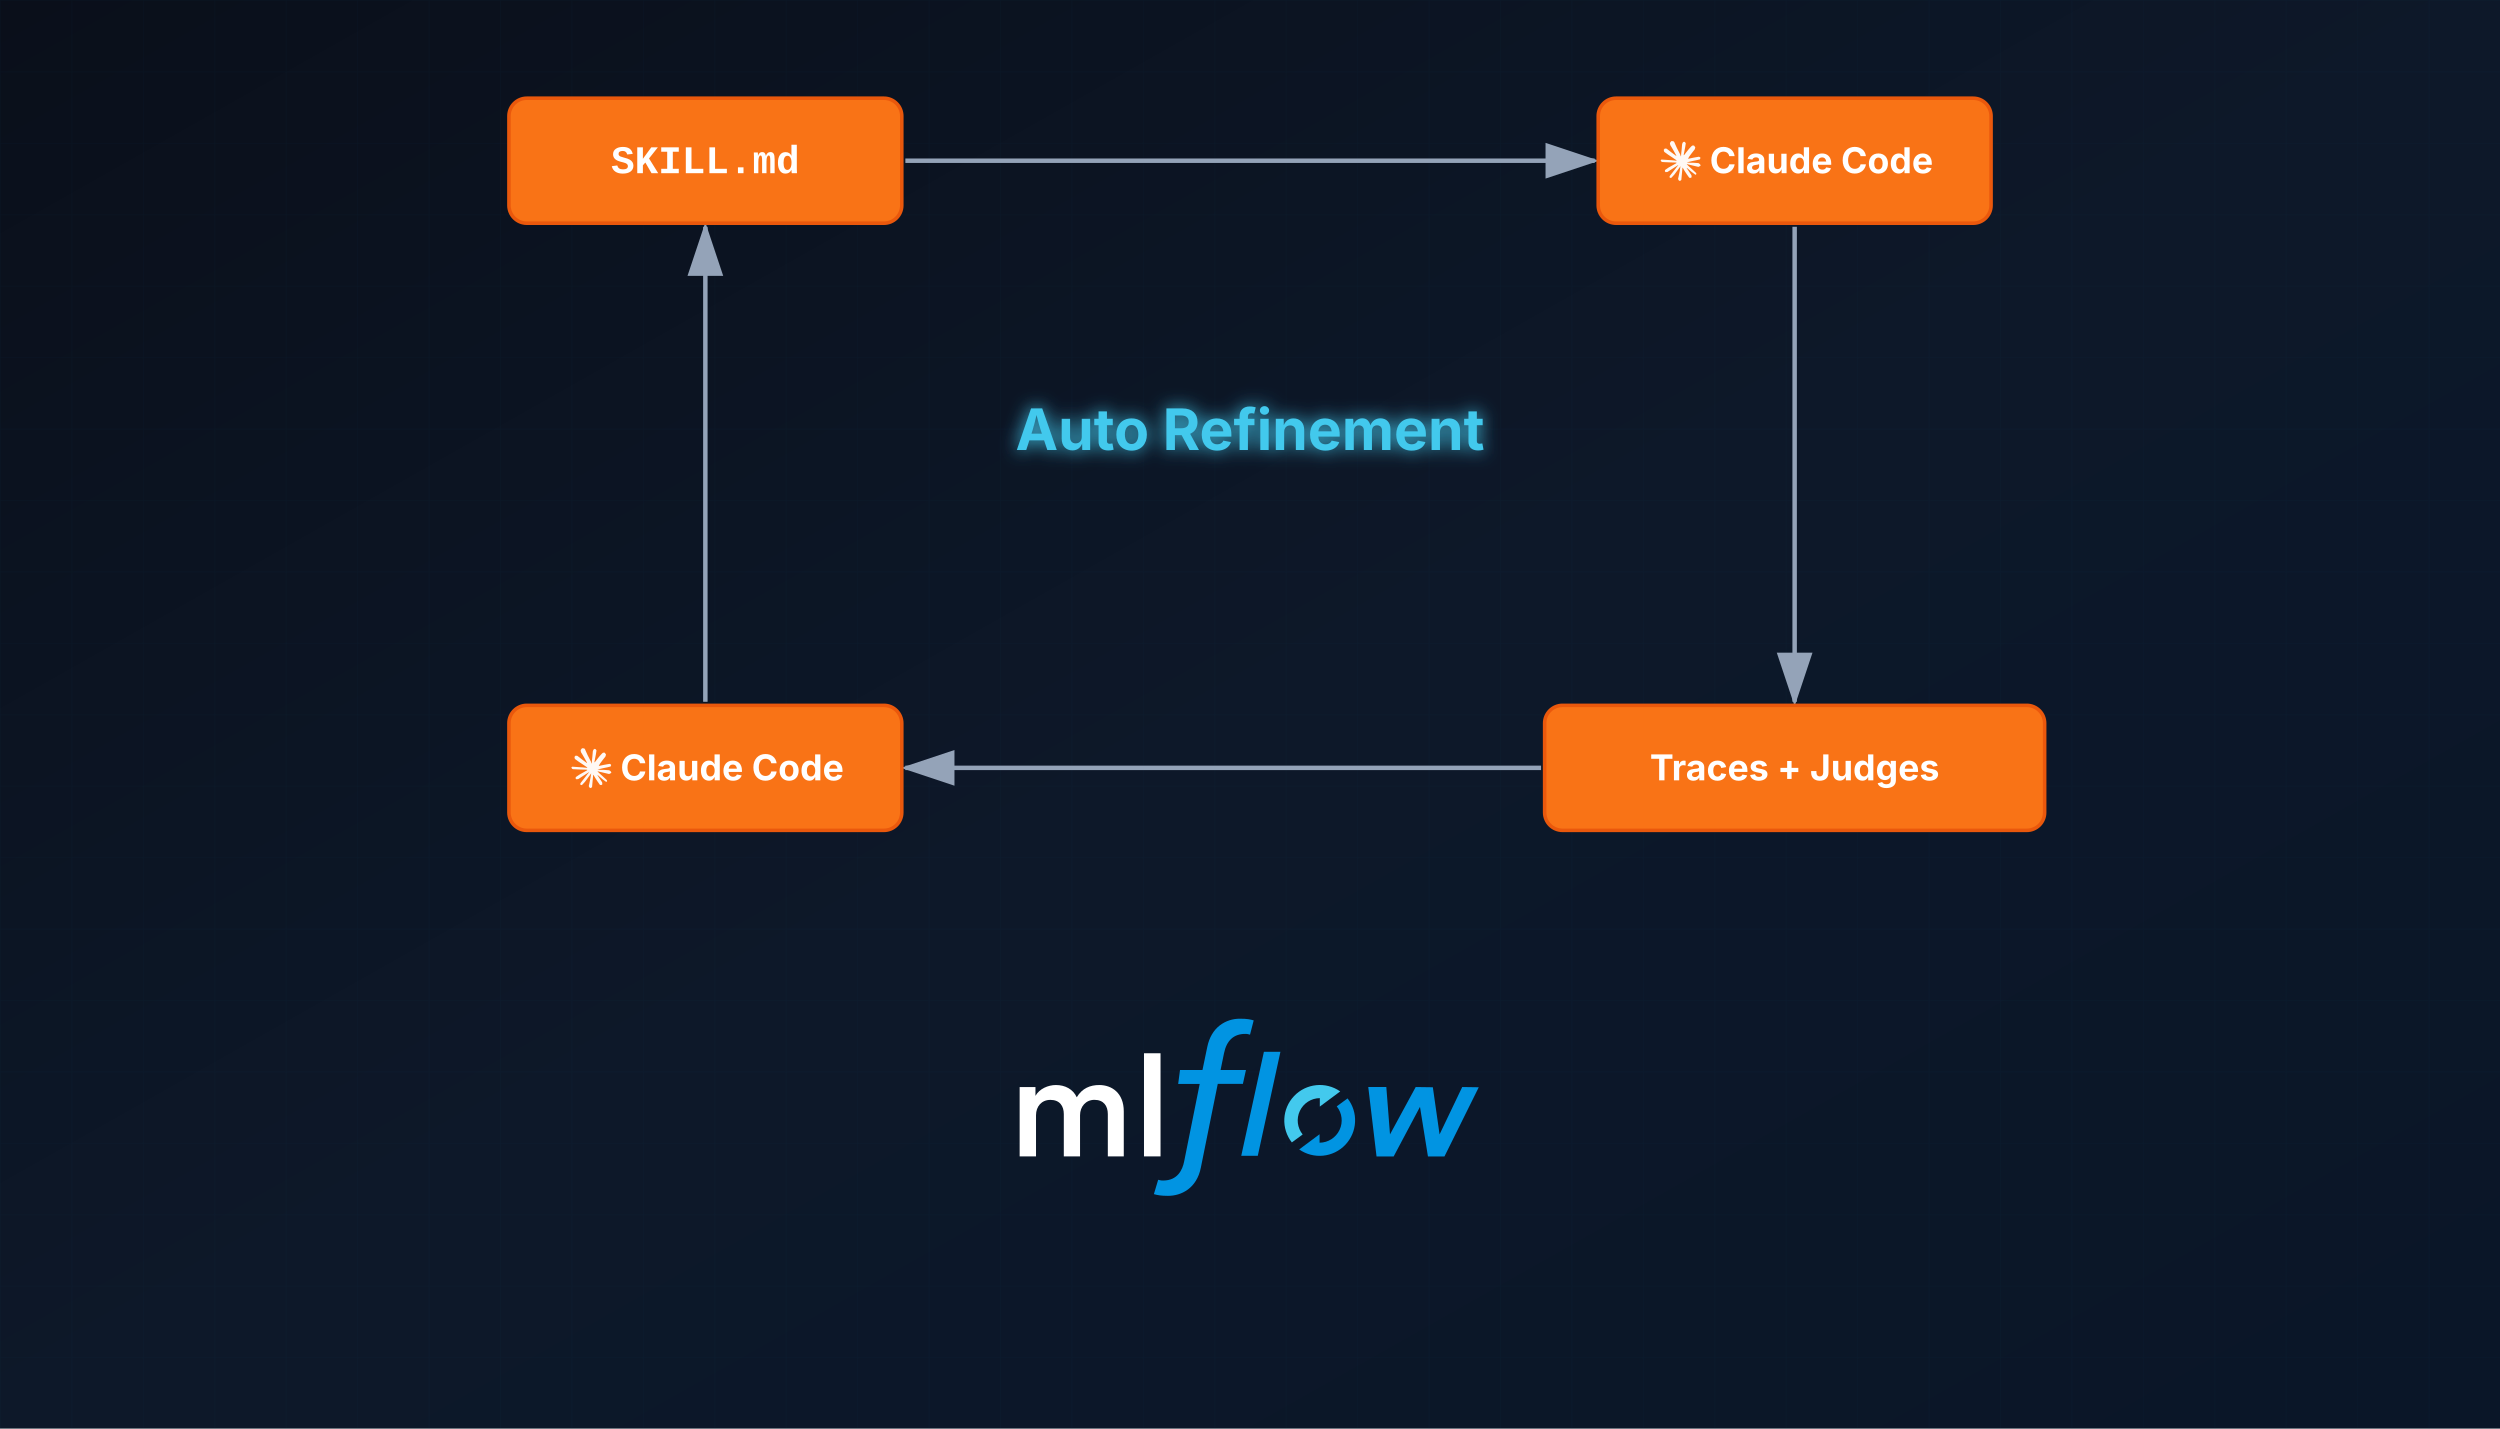
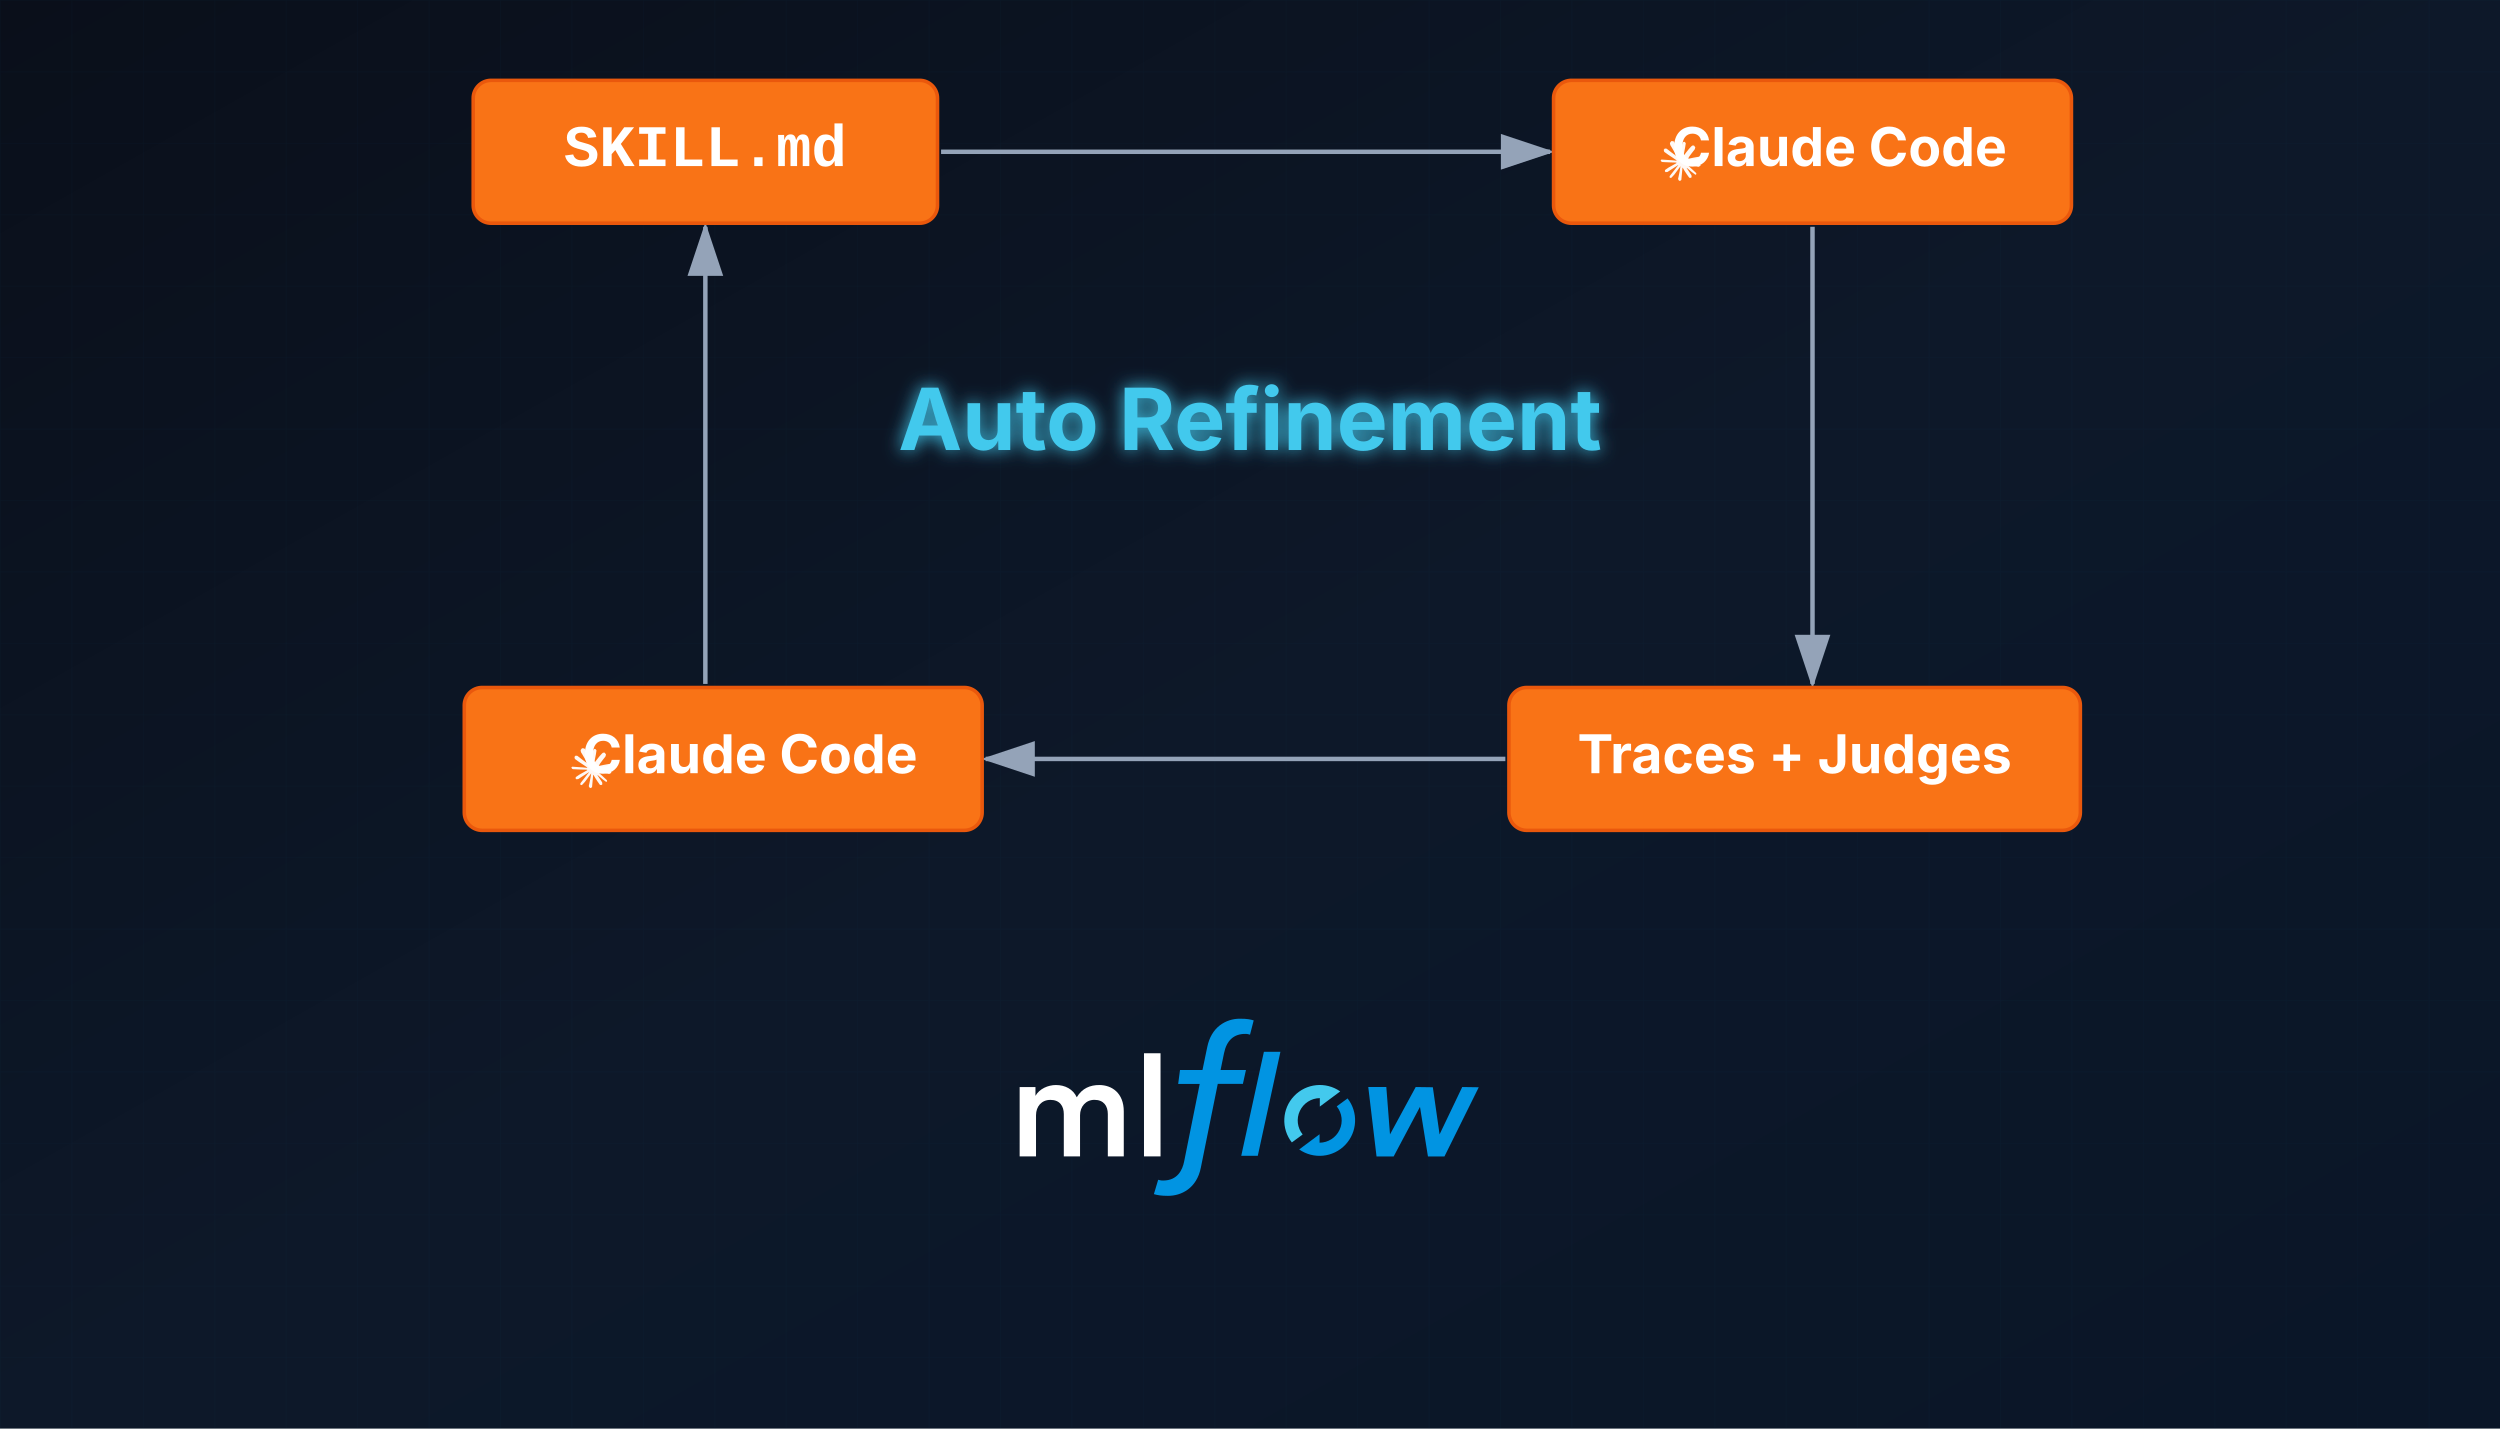
<svg xmlns="http://www.w3.org/2000/svg" width="1400" height="800" viewBox="0 0 1400 800" fill="none">
  <defs>
    <linearGradient id="bgGradient" x1="0%" y1="0%" x2="100%" y2="100%">
      <stop offset="0%" style="stop-color:#0a0f1a;stop-opacity:1" />
      <stop offset="50%" style="stop-color:#0d1829;stop-opacity:1" />
      <stop offset="100%" style="stop-color:#0a1628;stop-opacity:1" />
    </linearGradient>
    <linearGradient id="blueGlow" x1="0%" y1="0%" x2="100%" y2="0%">
      <stop offset="0%" style="stop-color:#0194E2;stop-opacity:0" />
      <stop offset="50%" style="stop-color:#0194E2;stop-opacity:0.25" />
      <stop offset="100%" style="stop-color:#0194E2;stop-opacity:0" />
    </linearGradient>
    <marker id="arr" markerWidth="12" markerHeight="8" refX="11" refY="4" orient="auto">
      <polygon points="0 0, 12 4, 0 8" fill="#94a3b8" />
    </marker>
    <filter id="textGlow" x="-50%" y="-50%" width="200%" height="200%">
      <feGaussianBlur stdDeviation="5" result="coloredBlur" />
      <feMerge>
        <feMergeNode in="coloredBlur" />
        <feMergeNode in="SourceGraphic" />
      </feMerge>
    </filter>
  </defs>
  <rect width="1400" height="800" fill="url(#bgGradient)" />
  <g opacity="0.04">
    <pattern id="grid" width="40" height="40" patternUnits="userSpaceOnUse">
      <path d="M 40 0 L 0 0 0 40" fill="none" stroke="#0194E2" stroke-width="0.5" />
    </pattern>
    <rect width="1400" height="800" fill="url(#grid)" />
  </g>
-   <line x1="507" y1="90" x2="893" y2="90" stroke="#94a3b8" stroke-width="2.5" marker-end="url(#arr)" />
-   <line x1="1005" y1="127" x2="1005" y2="393" stroke="#94a3b8" stroke-width="2.5" marker-end="url(#arr)" />
-   <line x1="863" y1="430" x2="507" y2="430" stroke="#94a3b8" stroke-width="2.5" marker-end="url(#arr)" />
-   <line x1="395" y1="393" x2="395" y2="127" stroke="#94a3b8" stroke-width="2.5" marker-end="url(#arr)" />
-   <rect x="285" y="55" width="220" height="70" rx="10" fill="#F97316" stroke="#EA580C" stroke-width="2" />
-   <text x="395" y="97" text-anchor="middle" fill="white" font-family="ui-monospace,'Courier New',monospace" font-size="22" font-weight="700">SKILL.md</text>
-   <rect x="895" y="55" width="220" height="70" rx="10" fill="#F97316" stroke="#EA580C" stroke-width="2" />
+   <line x1="527" y1="85" x2="868" y2="85" stroke="#94a3b8" stroke-width="2.5" marker-end="url(#arr)" />
+   <line x1="1015" y1="127" x2="1015" y2="383" stroke="#94a3b8" stroke-width="2.5" marker-end="url(#arr)" />
+   <line x1="843" y1="425" x2="552" y2="425" stroke="#94a3b8" stroke-width="2.5" marker-end="url(#arr)" />
+   <line x1="395" y1="383" x2="395" y2="127" stroke="#94a3b8" stroke-width="2.5" marker-end="url(#arr)" />
+   <rect x="265" y="45" width="260" height="80" rx="10" fill="#F97316" stroke="#EA580C" stroke-width="2" />
+   <text x="395" y="93" text-anchor="middle" fill="white" font-family="ui-monospace,'Courier New',monospace" font-size="33" font-weight="700">SKILL.md</text>
+   <rect x="870" y="45" width="290" height="80" rx="10" fill="#F97316" stroke="#EA580C" stroke-width="2" />
  <g transform="translate(930, 79) scale(1.4)">
    <path d="m3.127 10.604 3.135-1.76.053-.153-.053-.085H6.11l-.525-.032-1.791-.048-1.554-.065-1.505-.08-.38-.081L0 7.832l.036-.234.32-.214.455.04 1.009.069 1.513.105 1.097.064 1.626.17h.259l.036-.105-.089-.065-.068-.064-1.566-1.062-1.695-1.121-.887-.646-.48-.327-.243-.306-.104-.67.435-.48.585.04.15.04.593.456 1.267.981 1.654 1.218.242.202.097-.068.012-.049-.109-.181-.9-1.626-.96-1.655-.428-.686-.113-.411a2 2 0 0 1-.068-.484l.496-.674L4.446 0l.662.089.279.242.411.94.666 1.48 1.033 2.014.302.597.162.553.06.17h.105v-.097l.085-1.134.157-1.392.154-1.792.052-.504.25-.605.497-.327.387.186.319.456-.045.294-.19 1.23-.37 1.93-.243 1.29h.142l.161-.16.654-.868 1.097-1.372.484-.545.565-.601.363-.287h.686l.505.751-.226.775-.707.895-.585.759-.839 1.13-.524.904.048.072.125-.012 1.897-.403 1.024-.186 1.223-.21.553.258.06.263-.218.536-1.307.323-1.533.307-2.284.54-.028.02.032.04 1.029.098.44.024h1.077l2.005.15.525.346.315.424-.053.323-.807.411-3.631-.863-.872-.218h-.12v.073l.726.71 1.331 1.202 1.667 1.55.084.383-.214.302-.226-.032-1.464-1.101-.565-.497-1.28-1.077h-.084v.113l.295.432 1.557 2.34.08.718-.112.234-.404.141-.444-.08-.911-1.28-.94-1.44-.759-1.291-.093.053-.448 4.821-.21.246-.484.186-.403-.307-.214-.496.214-.98.258-1.28.21-1.016.19-1.263.112-.42-.008-.028-.092.012-.953 1.307-1.448 1.957-1.146 1.227-.274.109-.477-.247.045-.44.266-.39 1.586-2.018.956-1.25.617-.723-.004-.105h-.036l-4.212 2.736-.75.096-.324-.302.04-.496.154-.162 1.267-.871z" fill="white" opacity="0.95" />
  </g>
-   <text x="1020" y="97" text-anchor="middle" fill="white" font-family="system-ui,-apple-system,sans-serif" font-size="20" font-weight="700">Claude Code</text>
-   <rect x="865" y="395" width="280" height="70" rx="10" fill="#F97316" stroke="#EA580C" stroke-width="2" />
-   <text x="1005" y="437" text-anchor="middle" fill="white" font-family="system-ui,-apple-system,sans-serif" font-size="20" font-weight="700">Traces + Judges</text>
-   <rect x="285" y="395" width="220" height="70" rx="10" fill="#F97316" stroke="#EA580C" stroke-width="2" />
+   <text x="1030" y="93" text-anchor="middle" fill="white" font-family="system-ui,-apple-system,sans-serif" font-size="30" font-weight="700">Claude Code</text>
+   <rect x="845" y="385" width="320" height="80" rx="10" fill="#F97316" stroke="#EA580C" stroke-width="2" />
+   <text x="1005" y="433" text-anchor="middle" fill="white" font-family="system-ui,-apple-system,sans-serif" font-size="30" font-weight="700">Traces + Judges</text>
+   <rect x="260" y="385" width="290" height="80" rx="10" fill="#F97316" stroke="#EA580C" stroke-width="2" />
  <g transform="translate(320, 419) scale(1.4)">
    <path d="m3.127 10.604 3.135-1.76.053-.153-.053-.085H6.11l-.525-.032-1.791-.048-1.554-.065-1.505-.08-.38-.081L0 7.832l.036-.234.32-.214.455.04 1.009.069 1.513.105 1.097.064 1.626.17h.259l.036-.105-.089-.065-.068-.064-1.566-1.062-1.695-1.121-.887-.646-.48-.327-.243-.306-.104-.67.435-.48.585.04.15.04.593.456 1.267.981 1.654 1.218.242.202.097-.068.012-.049-.109-.181-.9-1.626-.96-1.655-.428-.686-.113-.411a2 2 0 0 1-.068-.484l.496-.674L4.446 0l.662.089.279.242.411.94.666 1.48 1.033 2.014.302.597.162.553.06.17h.105v-.097l.085-1.134.157-1.392.154-1.792.052-.504.25-.605.497-.327.387.186.319.456-.045.294-.19 1.23-.37 1.93-.243 1.29h.142l.161-.16.654-.868 1.097-1.372.484-.545.565-.601.363-.287h.686l.505.751-.226.775-.707.895-.585.759-.839 1.13-.524.904.048.072.125-.012 1.897-.403 1.024-.186 1.223-.21.553.258.06.263-.218.536-1.307.323-1.533.307-2.284.54-.028.02.032.04 1.029.098.44.024h1.077l2.005.15.525.346.315.424-.053.323-.807.411-3.631-.863-.872-.218h-.12v.073l.726.71 1.331 1.202 1.667 1.55.084.383-.214.302-.226-.032-1.464-1.101-.565-.497-1.28-1.077h-.084v.113l.295.432 1.557 2.34.08.718-.112.234-.404.141-.444-.08-.911-1.28-.94-1.44-.759-1.291-.093.053-.448 4.821-.21.246-.484.186-.403-.307-.214-.496.214-.98.258-1.28.21-1.016.19-1.263.112-.42-.008-.028-.092.012-.953 1.307-1.448 1.957-1.146 1.227-.274.109-.477-.247.045-.44.266-.39 1.586-2.018.956-1.25.617-.723-.004-.105h-.036l-4.212 2.736-.75.096-.324-.302.04-.496.154-.162 1.267-.871z" fill="white" opacity="0.95" />
  </g>
-   <text x="410" y="437" text-anchor="middle" fill="white" font-family="system-ui,-apple-system,sans-serif" font-size="20" font-weight="700">Claude Code</text>
-   <text x="700" y="252" text-anchor="middle" fill="#43C9ED" font-family="system-ui,-apple-system,sans-serif" font-size="32" font-weight="700" filter="url(#textGlow)">Auto Refinement</text>
+   <text x="420" y="433" text-anchor="middle" fill="white" font-family="system-ui,-apple-system,sans-serif" font-size="30" font-weight="700">Claude Code</text>
+   <text x="700" y="252" text-anchor="middle" fill="#43C9ED" font-family="system-ui,-apple-system,sans-serif" font-size="48" font-weight="700" filter="url(#textGlow)">Auto Refinement</text>
  <g transform="translate(571, 570) scale(2.5)">
    <path d="M0 31.032V15.502H3.543V17.47C4.436 15.876 6.383 15.045 8.136 15.045C10.178 15.045 11.964 15.971 12.794 17.79C14.01 15.747 15.828 15.045 17.837 15.045C20.647 15.045 23.326 16.832 23.326 20.949V31.032H19.753V21.554C19.753 19.736 18.827 18.364 16.752 18.364C14.806 18.364 13.529 19.895 13.529 21.809V31.03H9.893V21.554C9.893 19.768 8.995 18.373 6.89 18.373C4.913 18.373 3.667 19.841 3.667 21.818V31.039Z" fill="#ffffff" />
    <path d="M27.855 31.032V7.929H31.558V31.032Z" fill="#ffffff" />
    <path d="M30.071 39.487C30.903 39.719 31.652 39.87 33.24 39.87C36.193 39.87 39.676 38.205 40.593 33.531L44.379 14.792H50.008L50.695 11.675H45.009L45.774 7.95C46.36 5.058 47.96 3.592 50.528 3.592C51.196 3.592 51.009 3.65 51.604 3.763L52.427 0.57C51.634 0.333 50.924 0.191 49.378 0.191C47.745 0.167 46.151 0.689 44.85 1.675C43.409 2.789 42.457 4.425 42.023 6.538L40.957 11.675H35.923L35.512 14.794H40.335L36.859 32.121C36.477 34.086 35.359 36.436 32.151 36.436C31.424 36.436 31.688 36.381 31.03 36.274Z" fill="#0194E2" />
    <path d="M53.342 30.905H49.64L54.714 7.596H58.415Z" fill="#0194E2" />
    <path d="M71.807 16.477C68.576 14.216 64.178 14.661 61.465 17.522C58.752 20.383 58.542 24.798 60.97 27.904L63.395 26.124C62.191 24.631 61.947 22.581 62.766 20.847C63.584 19.113 65.322 17.999 67.24 17.979V19.874Z" fill="#43C9ED" />
    <path d="M62.618 29.472C65.848 31.732 70.247 31.288 72.96 28.427C75.673 25.566 75.883 21.15 73.454 18.044L71.029 19.824C72.233 21.317 72.478 23.367 71.659 25.101C70.84 26.836 69.102 27.95 67.184 27.969V26.075Z" fill="#0194E2" />
    <path d="M78.092 15.493H82.136L82.959 26.105L88.718 15.493L92.557 15.548L94.065 26.105L99.139 15.493L102.84 15.548L95.162 31.041H91.46L89.677 19.935L83.782 31.041H79.943Z" fill="#0194E2" />
  </g>
</svg>
